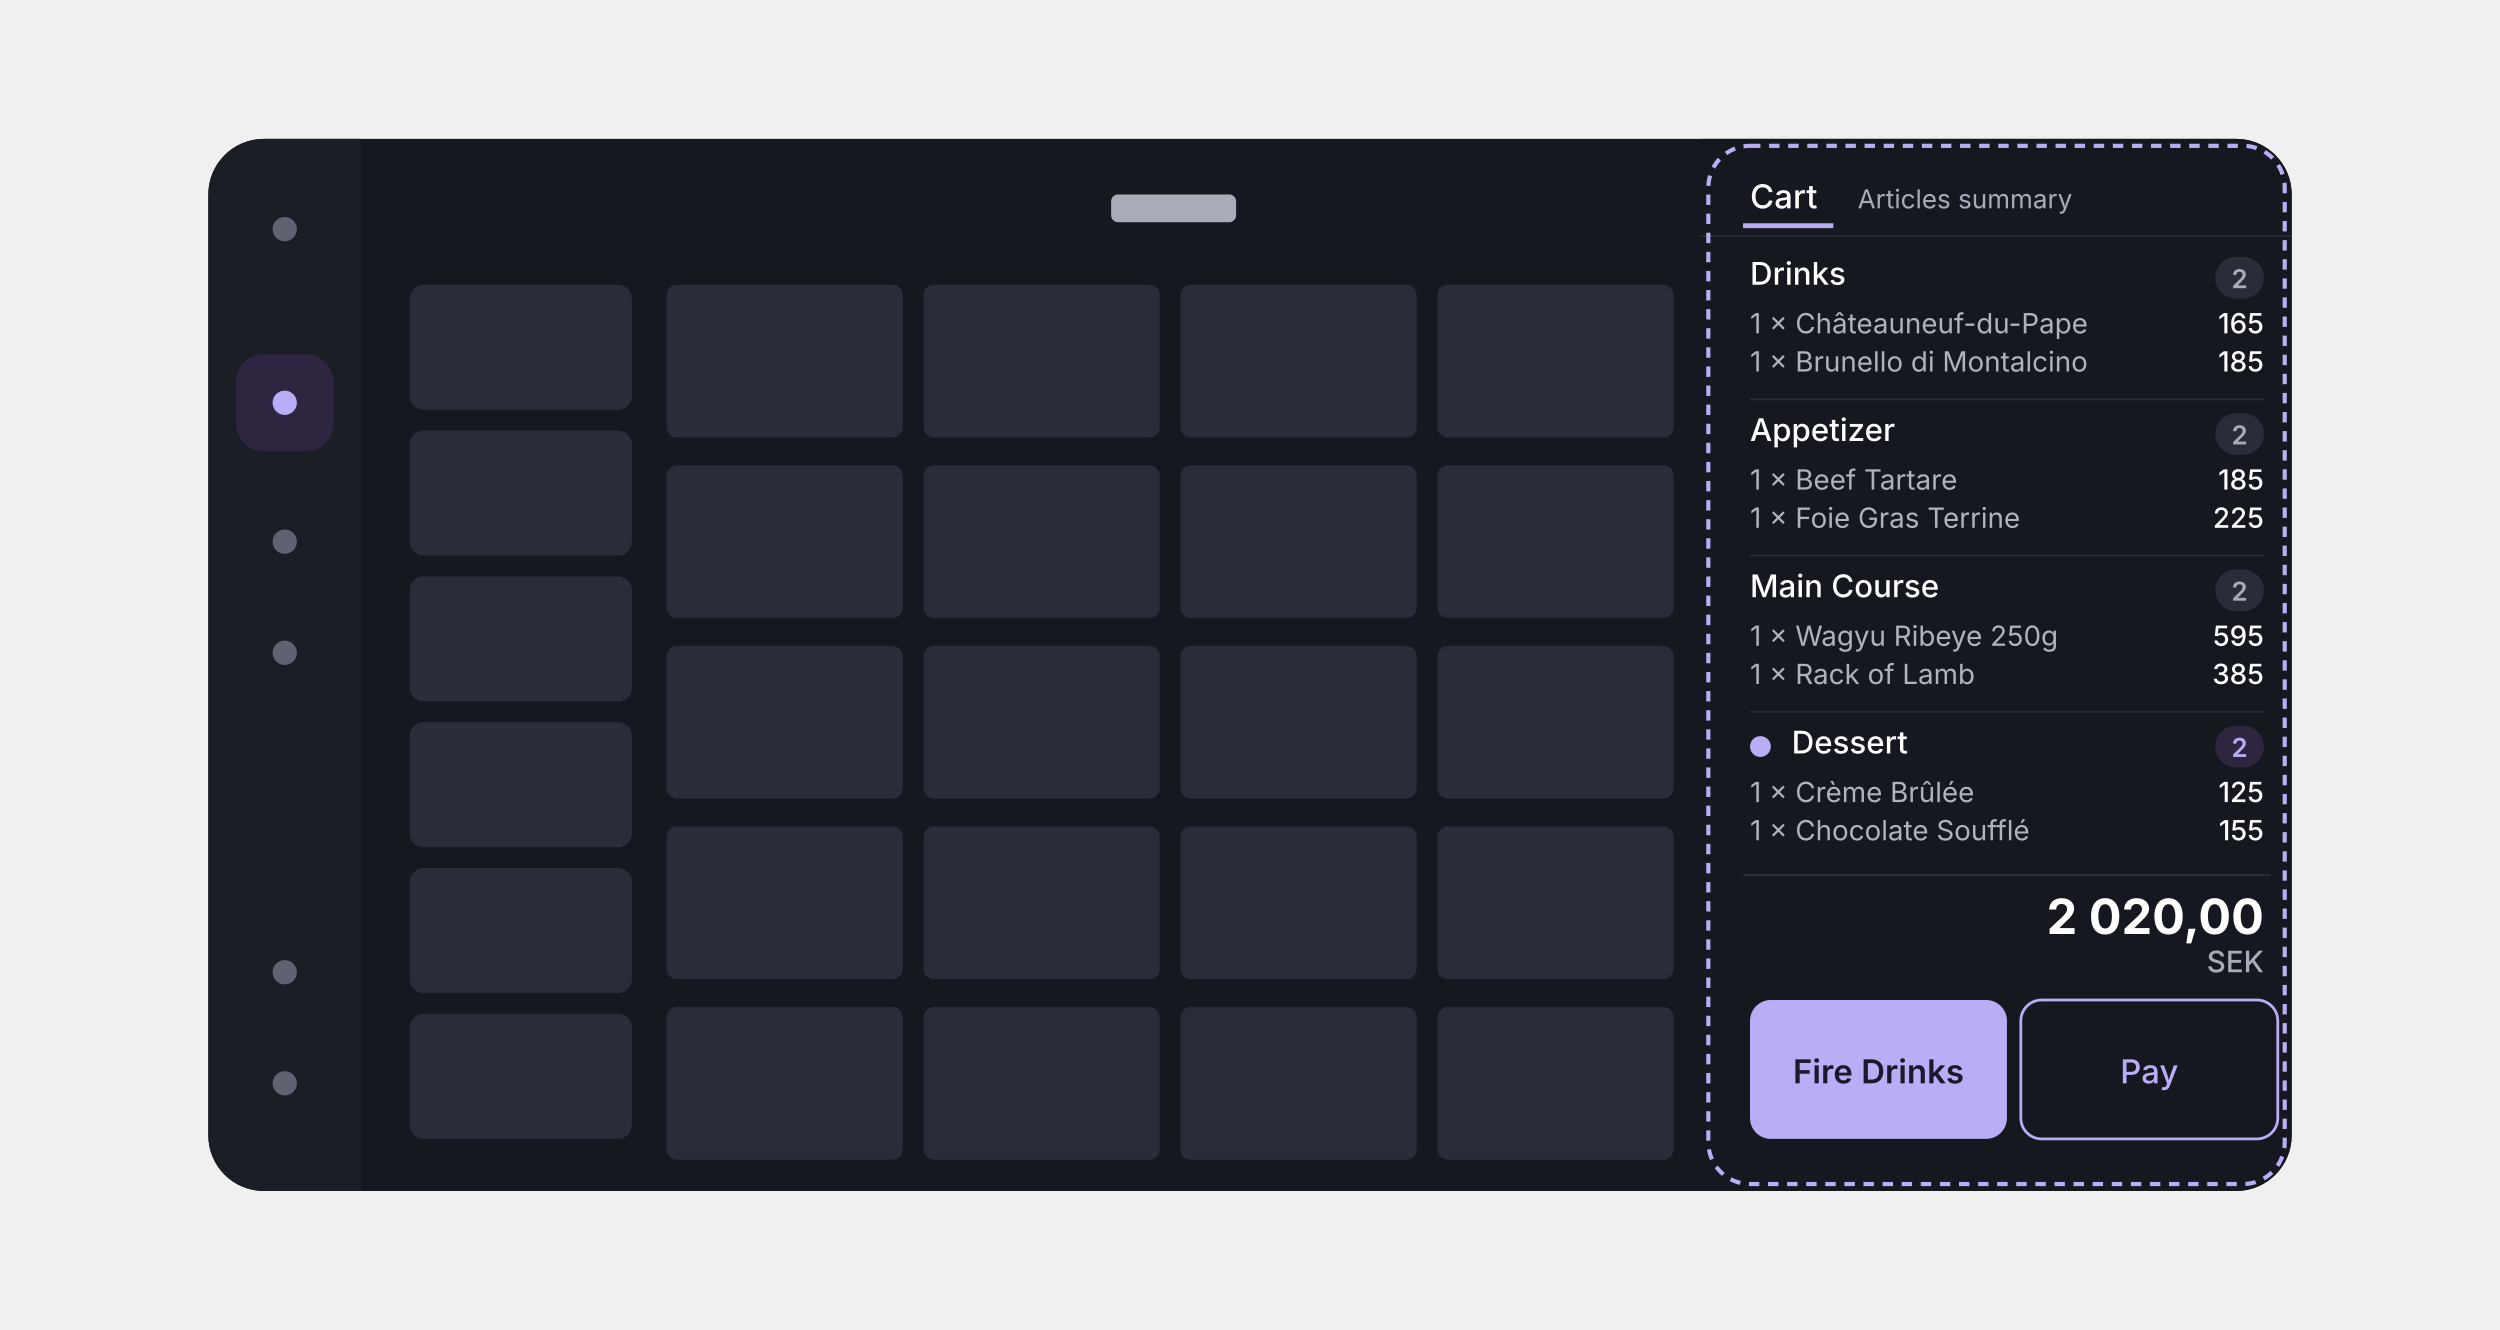
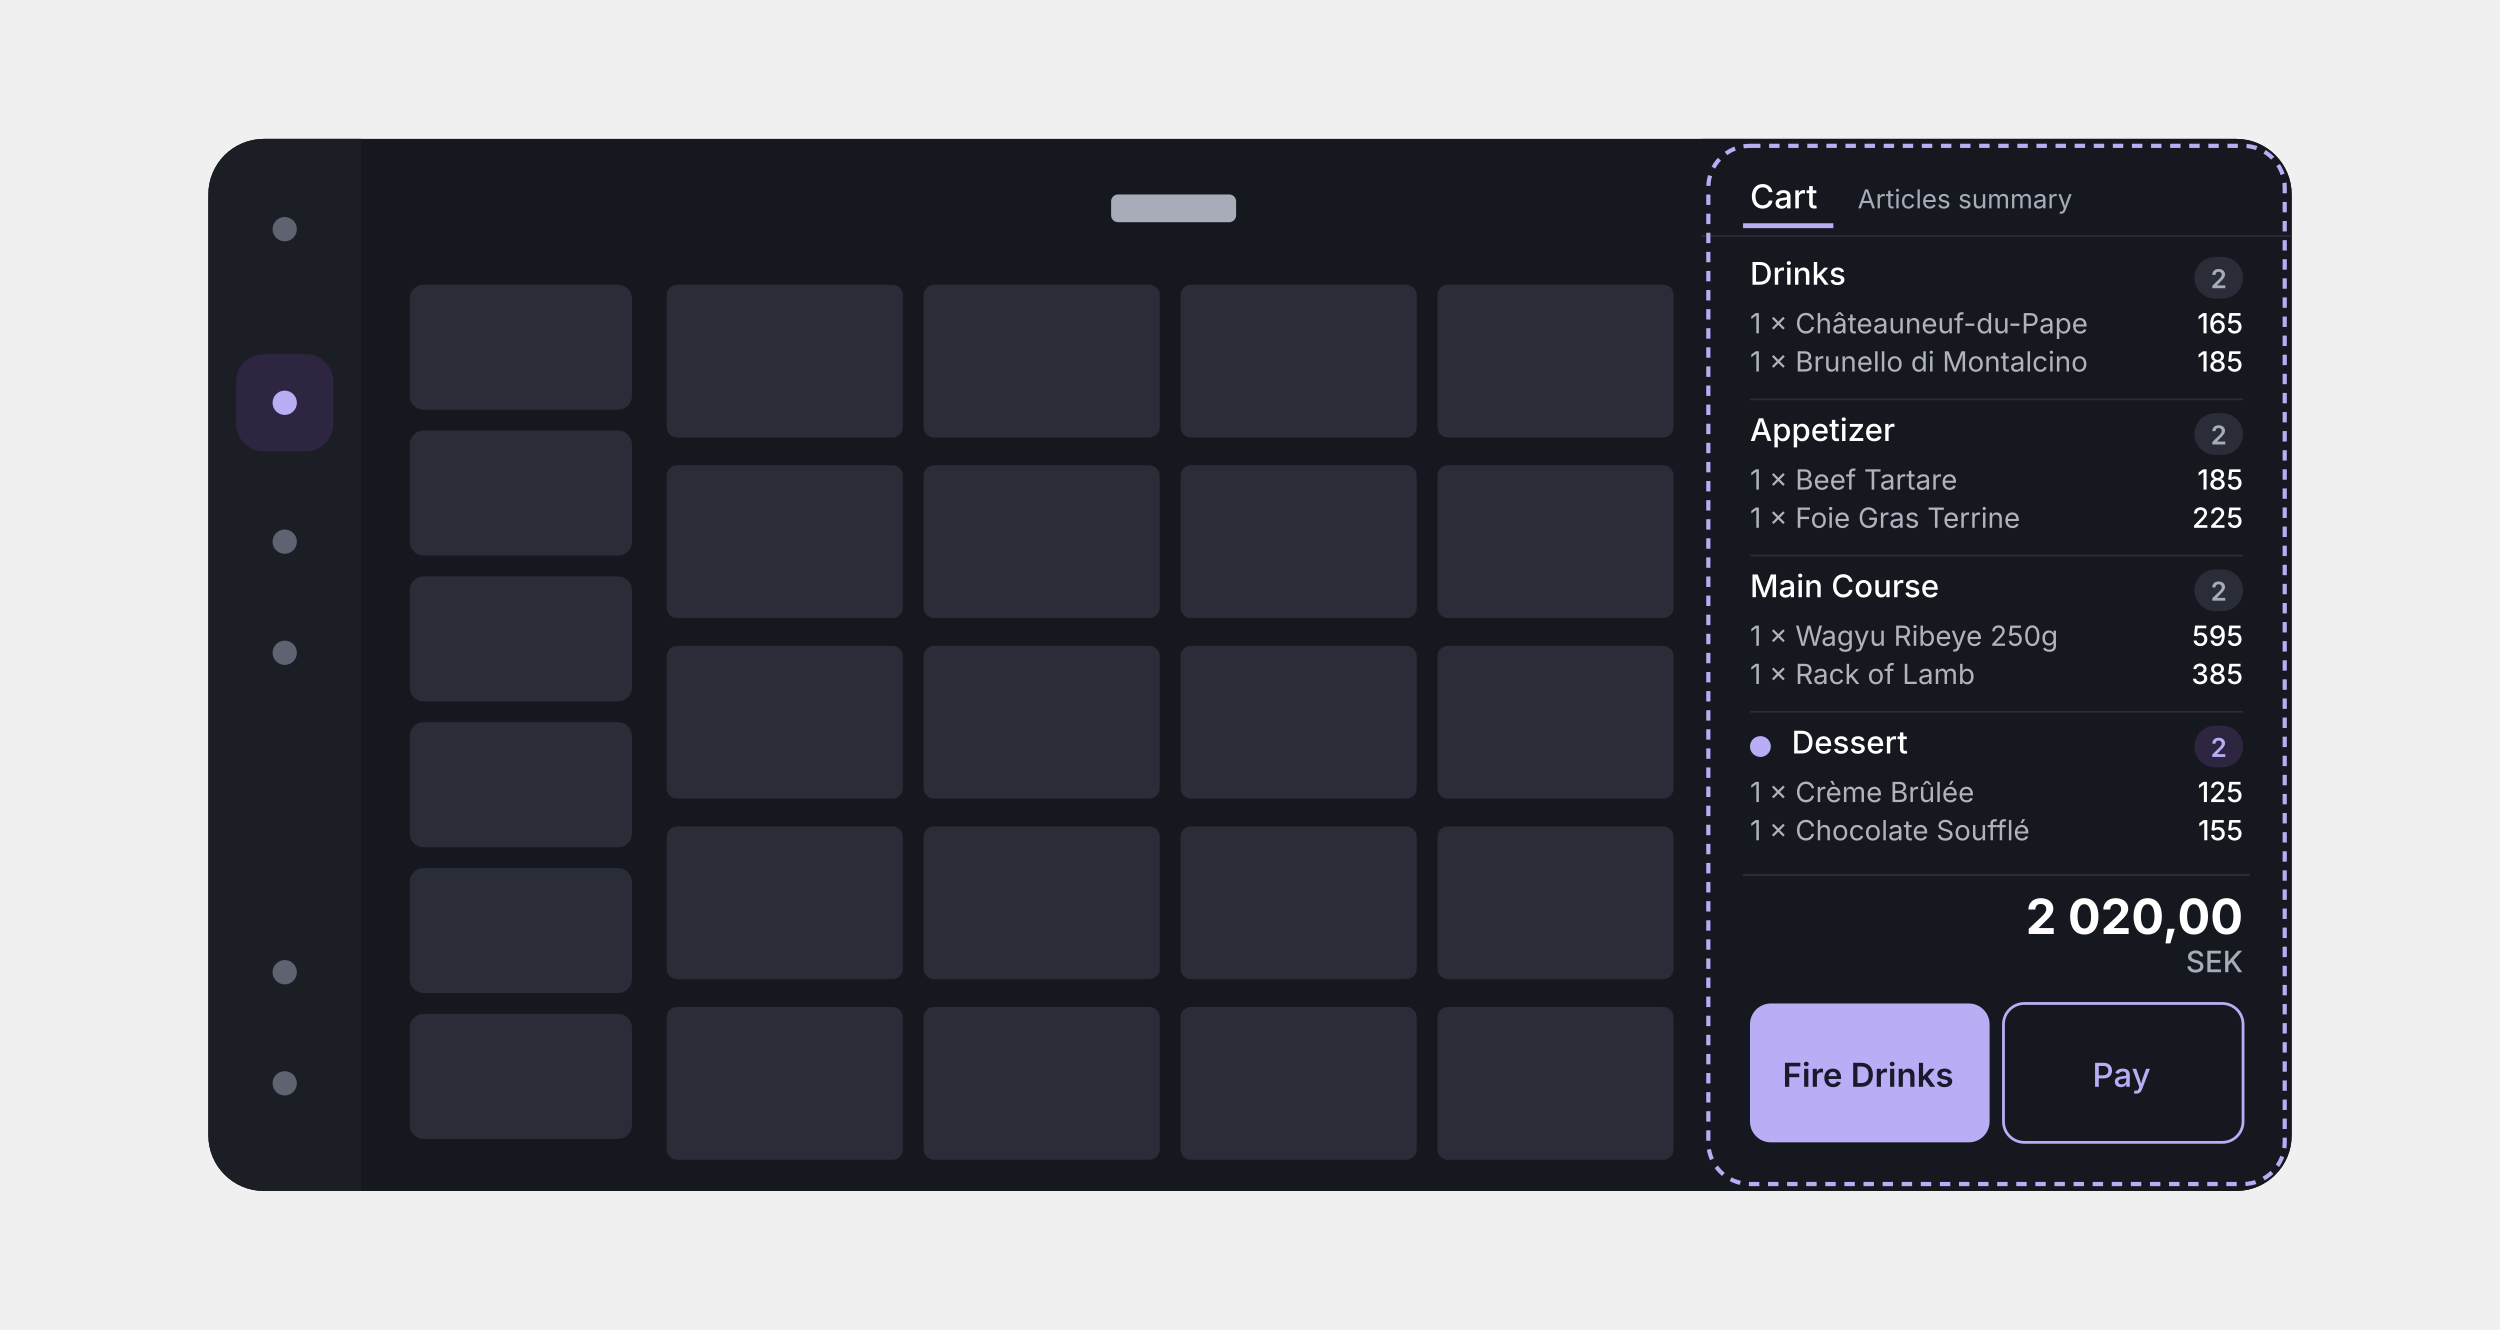
<svg xmlns="http://www.w3.org/2000/svg" width="1440" height="766" viewBox="0 0 720 383" role="img" aria-label="Serving priorities cart preview, dark theme">
  <defs>
    <clipPath id="screen-clip-pr-dark">
      <rect x="60" y="40" width="600" height="303" rx="16" />
    </clipPath>
    <style>
      .cart-text { font-family: -apple-system, BlinkMacSystemFont, 'Segoe UI', system-ui, sans-serif; }
    </style>
  </defs>
  <rect x="60" y="40" width="600" height="303" rx="16" fill="#16181F" />
  <g clip-path="url(#screen-clip-pr-dark)">
    <rect x="60" y="40" width="44" height="303" fill="#1C1E26" />
    <circle cx="82" cy="66" r="3.5" fill="#5F6270" />
    <rect x="68" y="102" width="28" height="28" rx="8" fill="#2E2640" />
    <circle cx="82" cy="116" r="3.5" fill="#B9AEF5" />
    <circle cx="82" cy="156" r="3.5" fill="#5F6270" />
    <circle cx="82" cy="188" r="3.5" fill="#5F6270" />
    <circle cx="82" cy="280" r="3.5" fill="#5F6270" />
    <circle cx="82" cy="312" r="3.5" fill="#5F6270" />
    <rect x="320" y="56" width="36" height="8" rx="2" fill="#A8ACB8" />
    <rect x="118" y="82" width="64" height="36" rx="4" fill="#2A2D38" />
    <rect x="118" y="124" width="64" height="36" rx="4" fill="#2A2D38" />
    <rect x="118" y="166" width="64" height="36" rx="4" fill="#2A2D38" />
    <rect x="118" y="208" width="64" height="36" rx="4" fill="#2A2D38" />
    <rect x="118" y="250" width="64" height="36" rx="4" fill="#2A2D38" />
    <rect x="118" y="292" width="64" height="36" rx="4" fill="#2A2D38" />
    <g fill="#2A2D38">
      <rect x="192" y="82" width="68" height="44" rx="3" />
      <rect x="266" y="82" width="68" height="44" rx="3" />
      <rect x="340" y="82" width="68" height="44" rx="3" />
      <rect x="414" y="82" width="68" height="44" rx="3" />
      <rect x="192" y="134" width="68" height="44" rx="3" />
      <rect x="266" y="134" width="68" height="44" rx="3" />
      <rect x="340" y="134" width="68" height="44" rx="3" />
      <rect x="414" y="134" width="68" height="44" rx="3" />
      <rect x="192" y="186" width="68" height="44" rx="3" />
      <rect x="266" y="186" width="68" height="44" rx="3" />
      <rect x="340" y="186" width="68" height="44" rx="3" />
      <rect x="414" y="186" width="68" height="44" rx="3" />
      <rect x="192" y="238" width="68" height="44" rx="3" />
      <rect x="266" y="238" width="68" height="44" rx="3" />
      <rect x="340" y="238" width="68" height="44" rx="3" />
      <rect x="414" y="238" width="68" height="44" rx="3" />
      <rect x="192" y="290" width="68" height="44" rx="3" />
      <rect x="266" y="290" width="68" height="44" rx="3" />
      <rect x="340" y="290" width="68" height="44" rx="3" />
      <rect x="414" y="290" width="68" height="44" rx="3" />
    </g>
    <rect x="490" y="40" width="170" height="303" fill="#16181F" />
    <text class="cart-text" x="504" y="60" font-size="9.5" font-weight="500" fill="#FFFFFF">Cart</text>
    <text class="cart-text" x="535" y="60" font-size="7.5" fill="#A8ACB8">Articles summary</text>
    <line x1="502" y1="65" x2="528" y2="65" stroke="#B9AEF5" stroke-width="1.4" />
    <line x1="490" y1="68" x2="660" y2="68" stroke="#2A2D38" stroke-width="0.5" />
    <text class="cart-text" x="504" y="82" font-size="9" font-weight="500" fill="#FFFFFF">Drinks</text>
-     <rect x="638" y="74" width="14" height="12" rx="6" fill="#2A2D38" />
-     <text class="cart-text" x="645" y="83" font-size="7.5" font-weight="600" fill="#A8ACB8" text-anchor="middle">2</text>
+     <rect x="632" y="74" width="14" height="12" rx="6" fill="#2A2D38" />
+     <text class="cart-text" x="639" y="83" font-size="7.5" font-weight="600" fill="#A8ACB8" text-anchor="middle">2</text>
    <text class="cart-text" x="504" y="96" font-size="8" fill="#B0B3BD">1 × Châteauneuf-du-Pape</text>
-     <text class="cart-text" x="652" y="96" font-size="8" font-weight="500" fill="#FFFFFF" text-anchor="end">165</text>
+     <text class="cart-text" x="646" y="96" font-size="8" font-weight="500" fill="#FFFFFF" text-anchor="end">165</text>
    <text class="cart-text" x="504" y="107" font-size="8" fill="#B0B3BD">1 × Brunello di Montalcino</text>
-     <text class="cart-text" x="652" y="107" font-size="8" font-weight="500" fill="#FFFFFF" text-anchor="end">185</text>
-     <line x1="504" y1="115" x2="652" y2="115" stroke="#2A2D38" stroke-width="0.5" />
+     <text class="cart-text" x="646" y="107" font-size="8" font-weight="500" fill="#FFFFFF" text-anchor="end">185</text>
+     <line x1="504" y1="115" x2="646" y2="115" stroke="#2A2D38" stroke-width="0.5" />
    <text class="cart-text" x="504" y="127" font-size="9" font-weight="500" fill="#FFFFFF">Appetizer</text>
-     <rect x="638" y="119" width="14" height="12" rx="6" fill="#2A2D38" />
-     <text class="cart-text" x="645" y="128" font-size="7.5" font-weight="600" fill="#A8ACB8" text-anchor="middle">2</text>
+     <rect x="632" y="119" width="14" height="12" rx="6" fill="#2A2D38" />
+     <text class="cart-text" x="639" y="128" font-size="7.5" font-weight="600" fill="#A8ACB8" text-anchor="middle">2</text>
    <text class="cart-text" x="504" y="141" font-size="8" fill="#B0B3BD">1 × Beef Tartare</text>
-     <text class="cart-text" x="652" y="141" font-size="8" font-weight="500" fill="#FFFFFF" text-anchor="end">185</text>
+     <text class="cart-text" x="646" y="141" font-size="8" font-weight="500" fill="#FFFFFF" text-anchor="end">185</text>
    <text class="cart-text" x="504" y="152" font-size="8" fill="#B0B3BD">1 × Foie Gras Terrine</text>
-     <text class="cart-text" x="652" y="152" font-size="8" font-weight="500" fill="#FFFFFF" text-anchor="end">225</text>
-     <line x1="504" y1="160" x2="652" y2="160" stroke="#2A2D38" stroke-width="0.5" />
+     <text class="cart-text" x="646" y="152" font-size="8" font-weight="500" fill="#FFFFFF" text-anchor="end">225</text>
+     <line x1="504" y1="160" x2="646" y2="160" stroke="#2A2D38" stroke-width="0.5" />
    <text class="cart-text" x="504" y="172" font-size="9" font-weight="500" fill="#FFFFFF">Main Course</text>
-     <rect x="638" y="164" width="14" height="12" rx="6" fill="#2A2D38" />
-     <text class="cart-text" x="645" y="173" font-size="7.5" font-weight="600" fill="#A8ACB8" text-anchor="middle">2</text>
+     <rect x="632" y="164" width="14" height="12" rx="6" fill="#2A2D38" />
+     <text class="cart-text" x="639" y="173" font-size="7.5" font-weight="600" fill="#A8ACB8" text-anchor="middle">2</text>
    <text class="cart-text" x="504" y="186" font-size="8" fill="#B0B3BD">1 × Wagyu Ribeye 250g</text>
-     <text class="cart-text" x="652" y="186" font-size="8" font-weight="500" fill="#FFFFFF" text-anchor="end">595</text>
+     <text class="cart-text" x="646" y="186" font-size="8" font-weight="500" fill="#FFFFFF" text-anchor="end">595</text>
    <text class="cart-text" x="504" y="197" font-size="8" fill="#B0B3BD">1 × Rack of Lamb</text>
-     <text class="cart-text" x="652" y="197" font-size="8" font-weight="500" fill="#FFFFFF" text-anchor="end">385</text>
-     <line x1="504" y1="205" x2="652" y2="205" stroke="#2A2D38" stroke-width="0.5" />
+     <text class="cart-text" x="646" y="197" font-size="8" font-weight="500" fill="#FFFFFF" text-anchor="end">385</text>
+     <line x1="504" y1="205" x2="646" y2="205" stroke="#2A2D38" stroke-width="0.5" />
    <circle cx="507" cy="215" r="3" fill="#B9AEF5" />
    <text class="cart-text" x="516" y="217" font-size="9" font-weight="500" fill="#FFFFFF">Dessert</text>
-     <rect x="638" y="209" width="14" height="12" rx="6" fill="#2E2640" />
-     <text class="cart-text" x="645" y="218" font-size="7.5" font-weight="600" fill="#B9AEF5" text-anchor="middle">2</text>
+     <rect x="632" y="209" width="14" height="12" rx="6" fill="#2E2640" />
+     <text class="cart-text" x="639" y="218" font-size="7.5" font-weight="600" fill="#B9AEF5" text-anchor="middle">2</text>
    <text class="cart-text" x="504" y="231" font-size="8" fill="#B0B3BD">1 × Crème Brûlée</text>
-     <text class="cart-text" x="652" y="231" font-size="8" font-weight="500" fill="#FFFFFF" text-anchor="end">125</text>
+     <text class="cart-text" x="646" y="231" font-size="8" font-weight="500" fill="#FFFFFF" text-anchor="end">125</text>
    <text class="cart-text" x="504" y="242" font-size="8" fill="#B0B3BD">1 × Chocolate Soufflé</text>
-     <text class="cart-text" x="652" y="242" font-size="8" font-weight="500" fill="#FFFFFF" text-anchor="end">155</text>
-     <line x1="502" y1="252" x2="654" y2="252" stroke="#2A2D38" stroke-width="0.6" />
-     <text class="cart-text" x="652" y="269" font-size="14" font-weight="700" fill="#FFFFFF" text-anchor="end">2 020,00</text>
-     <text class="cart-text" x="652" y="280" font-size="8.5" font-weight="500" fill="#A8ACB8" text-anchor="end">SEK</text>
-     <rect x="504" y="288" width="74" height="40" rx="6" fill="#B9AEF5" />
-     <text class="cart-text" x="541" y="312" font-size="9.5" font-weight="600" fill="#1A1A2E" text-anchor="middle">Fire Drinks</text>
-     <rect x="582" y="288" width="74" height="40" rx="6" fill="#16181F" stroke="#B9AEF5" stroke-width="0.8" />
-     <text class="cart-text" x="619" y="312" font-size="9.5" font-weight="500" fill="#B9AEF5" text-anchor="middle">Pay</text>
+     <text class="cart-text" x="646" y="242" font-size="8" font-weight="500" fill="#FFFFFF" text-anchor="end">155</text>
+     <line x1="502" y1="252" x2="648" y2="252" stroke="#2A2D38" stroke-width="0.6" />
+     <text class="cart-text" x="646" y="269" font-size="14" font-weight="700" fill="#FFFFFF" text-anchor="end">2 020,00</text>
+     <text class="cart-text" x="646" y="280" font-size="8.5" font-weight="500" fill="#A8ACB8" text-anchor="end">SEK</text>
+     <rect x="504" y="289" width="69" height="40" rx="6" fill="#B9AEF5" />
+     <text class="cart-text" x="538" y="313" font-size="9.5" font-weight="600" fill="#1A1A2E" text-anchor="middle">Fire Drinks</text>
+     <rect x="577" y="289" width="69" height="40" rx="6" fill="#16181F" stroke="#B9AEF5" stroke-width="0.8" />
+     <text class="cart-text" x="611" y="313" font-size="9.5" font-weight="500" fill="#B9AEF5" text-anchor="middle">Pay</text>
  </g>
  <rect x="492" y="42" width="166" height="299" rx="12" fill="none" stroke="#B9AEF5" stroke-width="1.2" stroke-dasharray="3 2.5" />
</svg>
